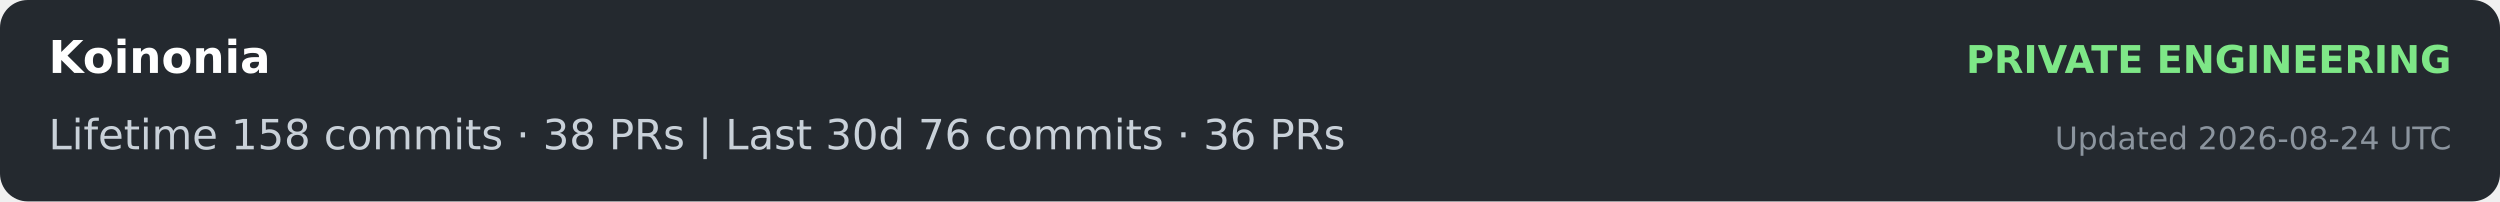
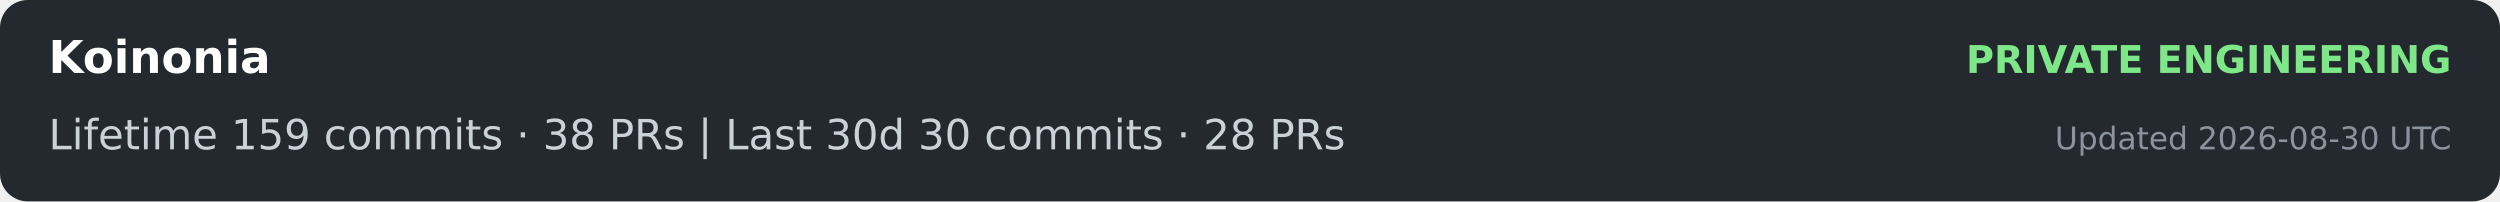
- <svg xmlns="http://www.w3.org/2000/svg" width="720" height="58" role="img" aria-label="Koinonia: lifetime 158 commits and 38 PRs; last 30 days 76 commits and 36 PRs">
+ <svg xmlns="http://www.w3.org/2000/svg" width="720" height="58" role="img" aria-label="Koinonia: lifetime 159 commits and 38 PRs; last 30 days 30 commits and 28 PRs">
  <rect width="720" height="58" rx="8" fill="#24292f" />
  <text x="14" y="21" fill="#ffffff" font-family="Verdana,DejaVu Sans,sans-serif" font-size="13" font-weight="700">Koinonia</text>
  <text x="706" y="21" text-anchor="end" fill="#7ee787" font-family="Verdana,DejaVu Sans,sans-serif" font-size="11" font-weight="700">PRIVATE ENGINEERING</text>
-   <text x="14" y="43" fill="#c9d1d9" font-family="Verdana,DejaVu Sans,sans-serif" font-size="12">Lifetime  158 commits · 38 PRs     |     Last 30d  76 commits · 36 PRs</text>
-   <text x="706" y="43" text-anchor="end" fill="#8b949e" font-family="Verdana,DejaVu Sans,sans-serif" font-size="9">Updated 2026-08-24 UTC</text>
+   <text x="14" y="43" fill="#c9d1d9" font-family="Verdana,DejaVu Sans,sans-serif" font-size="12">Lifetime  159 commits · 38 PRs     |     Last 30d  30 commits · 28 PRs</text>
+   <text x="706" y="43" text-anchor="end" fill="#8b949e" font-family="Verdana,DejaVu Sans,sans-serif" font-size="9">Updated 2026-08-30 UTC</text>
</svg>
